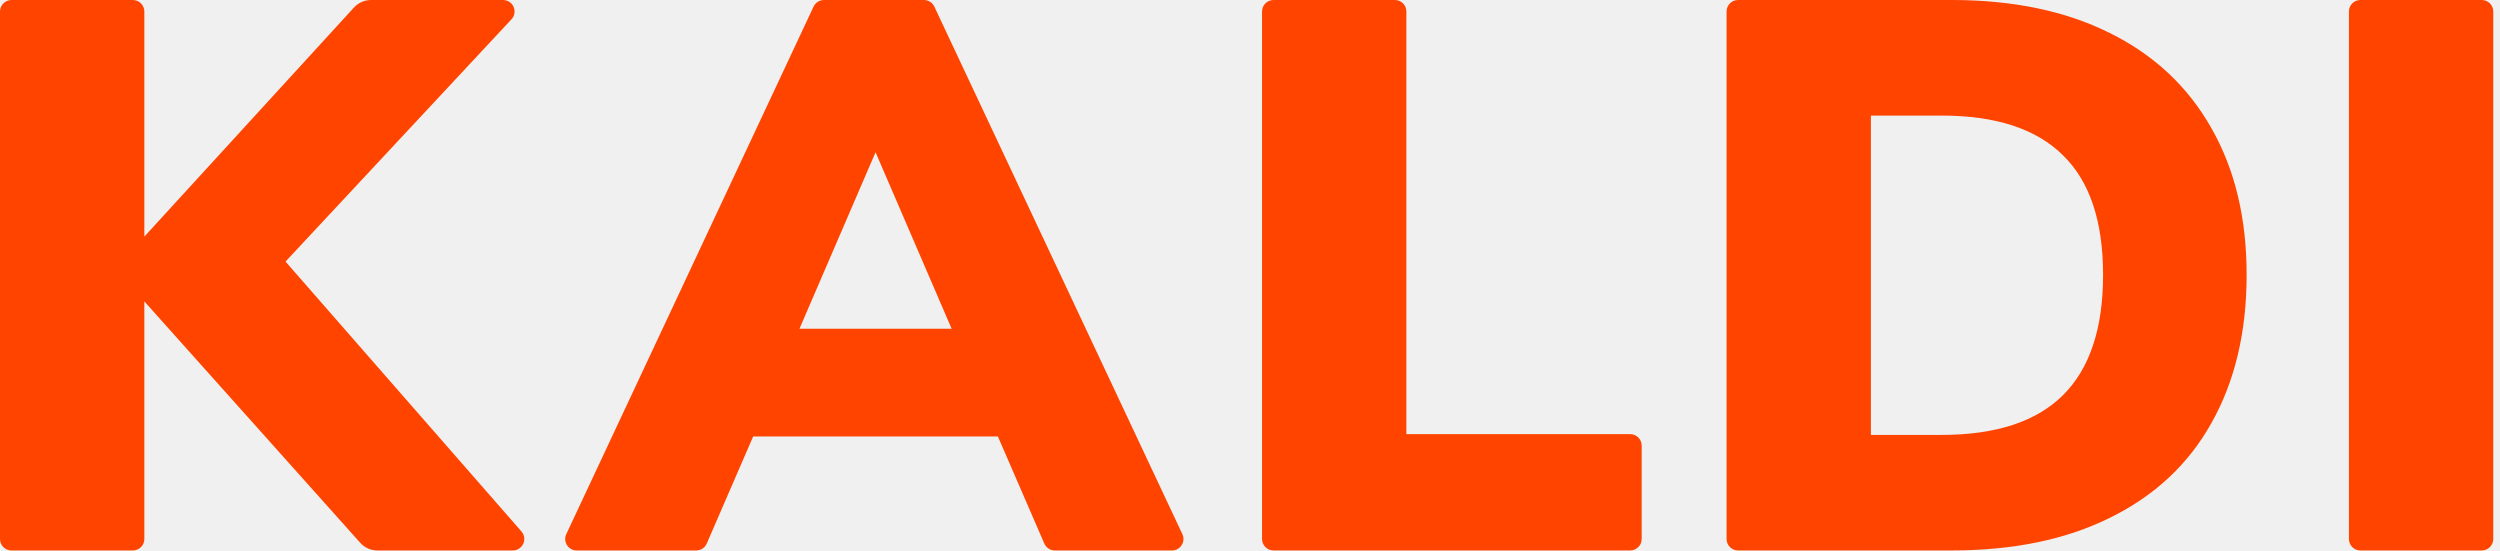
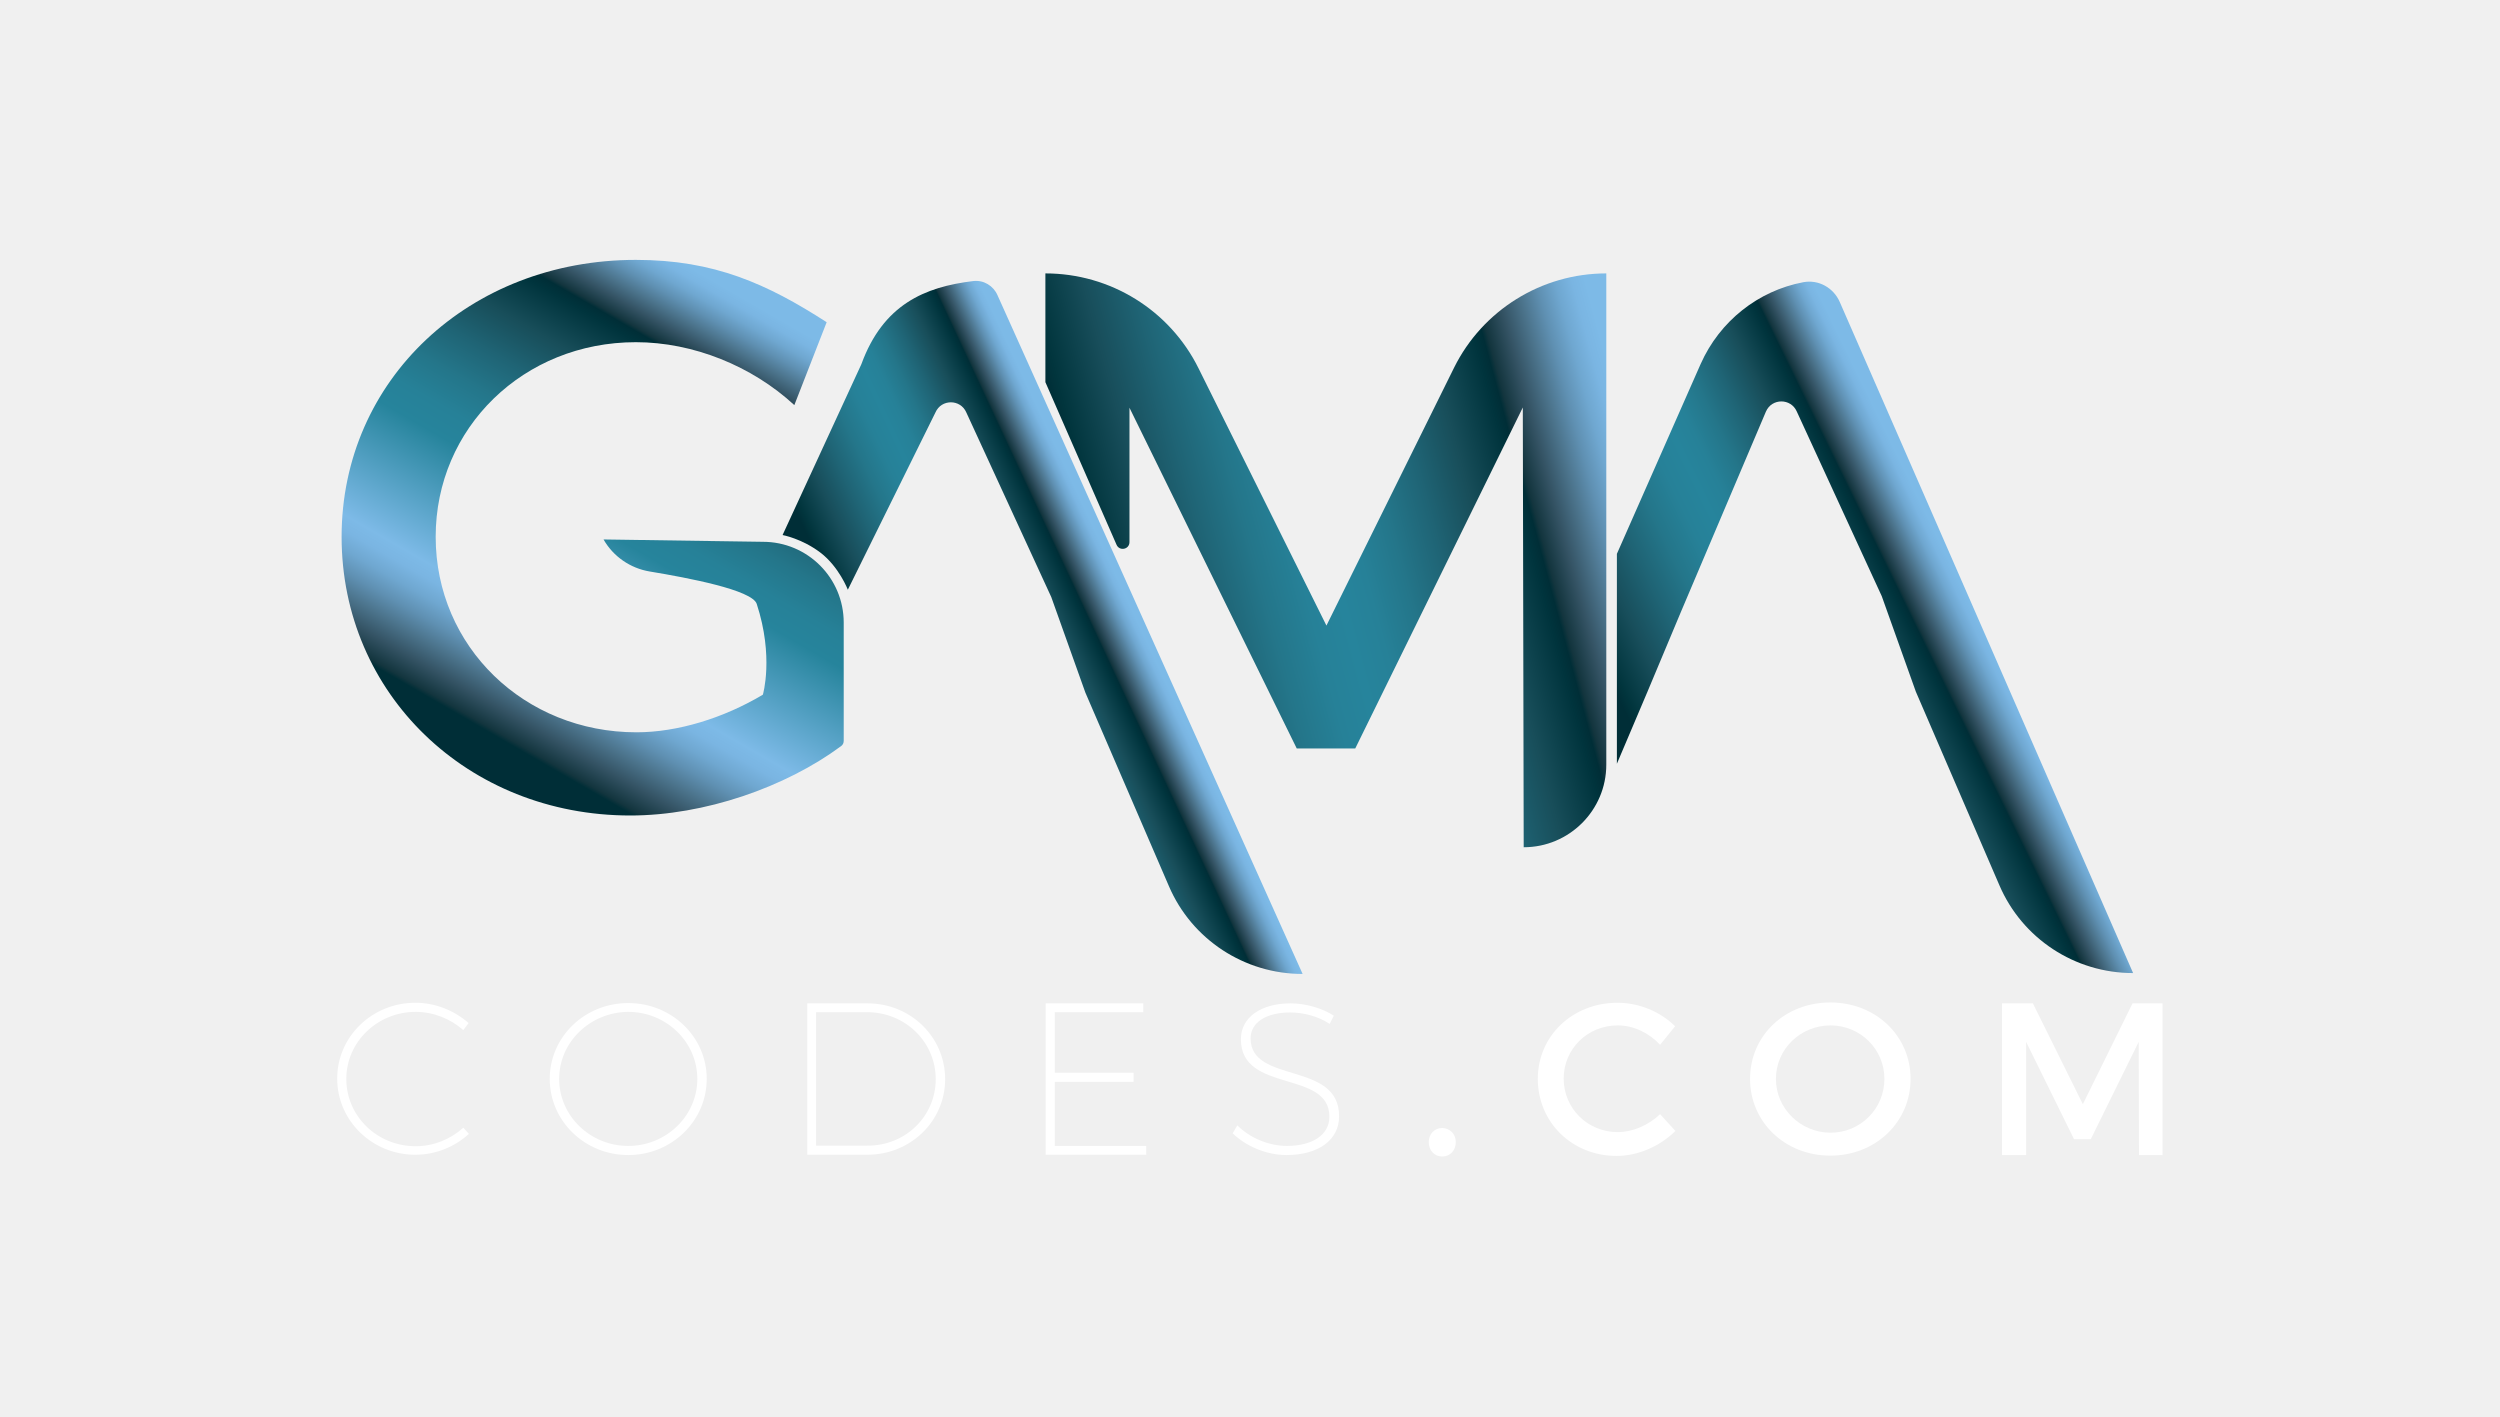
- <svg xmlns="http://www.w3.org/2000/svg" xmlns:xlink="http://www.w3.org/1999/xlink" viewBox="0 0 109 24">
-   <g transform="translate(-1470)">
-     <g style="mix-blend-mode:normal" transform="translate(1470)" fill="#f40">
-       <use xlink:href="#b" style="mix-blend-mode:normal" />
-       <use xlink:href="#c" style="mix-blend-mode:normal" />
-       <use xlink:href="#d" style="mix-blend-mode:normal" />
-       <use xlink:href="#e" style="mix-blend-mode:normal" />
-       <use xlink:href="#f" style="mix-blend-mode:normal" />
+ <svg xmlns="http://www.w3.org/2000/svg" version="1.1" id="Layer_1" x="0px" y="0px" viewBox="0 0 850.4 481.9" style="enable-background:new 0 0 850.4 481.9;" xml:space="preserve">
+   <style type="text/css">
+ 	.st0{fill:#FFFFFF;}
+ 	.st1{fill:url(#XMLID_2_);}
+ 	.st2{fill:url(#XMLID_3_);}
+ 	.st3{fill:url(#XMLID_4_);}
+ 	.st4{fill:url(#XMLID_5_);}
+ </style>
+   <g id="XMLID_859_">
+     <g id="XMLID_281_">
+       <g id="XMLID_291_">
+         <path id="XMLID_311_" class="st0" d="M141.4,344.2c-13,0-23.6,10.2-23.6,22.8c0,12.7,10.5,22.9,23.6,22.9     c6.1,0,11.9-2.4,16.2-6.3l1.9,2.1c-4.8,4.4-11.3,7.1-18.2,7.1c-14.7,0-26.6-11.6-26.6-25.9c0-14.3,11.9-25.8,26.6-25.8     c6.9,0,13.3,2.7,18.1,6.9l-1.8,2.4C153.3,346.6,147.5,344.2,141.4,344.2z" />
+         <path id="XMLID_308_" class="st0" d="M240.4,367c0,14.3-11.9,25.9-26.7,25.9s-26.7-11.6-26.7-25.9c0-14.3,11.9-25.8,26.7-25.8     S240.4,352.7,240.4,367z M190.2,367c0,12.6,10.6,22.8,23.5,22.8c12.9,0,23.5-10.2,23.5-22.8c0-12.6-10.6-22.8-23.5-22.8     C200.8,344.3,190.2,354.4,190.2,367z" />
+         <path id="XMLID_305_" class="st0" d="M321.5,367.1c0,14.3-11.8,25.7-26.5,25.7h-20.4v-51.5h20.5     C309.7,341.3,321.5,352.7,321.5,367.1z M318.3,367.1c0-12.7-10.4-22.8-23.4-22.8h-17.3v45.4h17.4     C308,389.8,318.3,379.7,318.3,367.1z" />
+         <path id="XMLID_303_" class="st0" d="M388.9,341.3v3h-30.1v20.6h26.8v3.1h-26.8v21.8h31.1v3h-34.2v-51.5H388.9z" />
+         <path id="XMLID_301_" class="st0" d="M438.9,344.4c-8.2,0-13.5,3.4-13.5,8.8c0,15.7,30.3,7.6,30.1,26.6c0,8-7.1,13.1-17.9,13.1     c-6.8,0-13.8-3-18.3-7.4l1.6-2.7c4.2,4.3,10.8,7,16.8,7c8.8,0,14.5-3.8,14.5-9.9c0.1-16.1-30.1-7.9-30.1-26.4     c0-7.4,6.8-12.2,16.9-12.2c5.2,0,10.9,1.7,14.7,4.2l-1.4,2.8C448.5,345.7,443.3,344.4,438.9,344.4z" />
+         <path id="XMLID_299_" class="st0" d="M495.2,388.5c0,2.9-2,4.9-4.6,4.9c-2.7,0-4.6-2.1-4.6-4.9c0-2.8,2-4.8,4.6-4.8     C493.2,383.8,495.2,385.7,495.2,388.5z" />
+         <path id="XMLID_297_" class="st0" d="M550.3,348.8c-10.3,0-18.4,8-18.4,18.1s8.1,18.2,18.4,18.2c5.2,0,10.5-2.4,14.4-6.1l5.2,5.7     c-5.2,5.2-12.7,8.5-20,8.5c-15.1,0-26.8-11.4-26.8-26.2c0-14.7,11.9-25.9,27.1-25.9c7.3,0,14.6,3,19.6,8l-5.1,6.3     C560.9,351.3,555.6,348.8,550.3,348.8z" />
+         <path id="XMLID_294_" class="st0" d="M649.9,367c0,14.7-11.9,26.1-27.3,26.1c-15.4,0-27.3-11.4-27.3-26.1c0-14.8,11.9-26,27.3-26     C638,341,649.9,352.3,649.9,367z M604.1,367c0,10.2,8.5,18.3,18.6,18.3c10.1,0,18.3-8.1,18.3-18.3c0-10.2-8.3-18.2-18.3-18.2     C612.5,348.8,604.1,356.8,604.1,367z" />
+         <path id="XMLID_292_" class="st0" d="M691.5,341.3l17,34.3l16.9-34.3h10.2v51.6h-8l-0.1-38.5l-16.3,33.1h-5.7l-16.3-33.1v38.5     h-8.2v-51.6H691.5z" />
+       </g>
+       <linearGradient id="XMLID_2_" gradientUnits="userSpaceOnUse" x1="166.45" y1="265.926" x2="262.952" y2="98.78">
+         <stop offset="7.526882e-002" style="stop-color:#002E37" />
+         <stop offset="8.300138e-002" style="stop-color:#13353E" />
+         <stop offset="0.121" style="stop-color:#345364" />
+         <stop offset="0.158" style="stop-color:#4B738B" />
+         <stop offset="0.193" style="stop-color:#5F90B2" />
+         <stop offset="0.226" style="stop-color:#6FA7D0" />
+         <stop offset="0.256" style="stop-color:#7AB5E2" />
+         <stop offset="0.28" style="stop-color:#7DBAE7" />
+         <stop offset="0.484" style="stop-color:#26849C" />
+         <stop offset="0.532" style="stop-color:#268198" />
+         <stop offset="0.591" style="stop-color:#24768A" />
+         <stop offset="0.657" style="stop-color:#1F6475" />
+         <stop offset="0.728" style="stop-color:#184E5A" />
+         <stop offset="0.801" style="stop-color:#00343D" />
+         <stop offset="0.817" style="stop-color:#002E37" />
+         <stop offset="0.823" style="stop-color:#13353E" />
+         <stop offset="0.85" style="stop-color:#345364" />
+         <stop offset="0.876" style="stop-color:#4B738B" />
+         <stop offset="0.901" style="stop-color:#5F90B2" />
+         <stop offset="0.924" style="stop-color:#6FA7D0" />
+         <stop offset="0.945" style="stop-color:#7AB5E2" />
+         <stop offset="0.962" style="stop-color:#7DBAE7" />
+       </linearGradient>
+       <path id="XMLID_288_" class="st1" d="M205.3,183.5l54.2,0.8c15.2,0,27.5,12.3,27.5,27.5V252c0,0.7-0.3,1.4-0.9,1.8    c-18.9,14-46.5,23.6-71.7,23.6c-55.3,0-98.2-41.4-98.2-94.8c0-53.4,43.5-94.2,100.1-94.2c26.7,0,44.7,8.2,64.9,21.2l-11,28.2    c-14.4-13.3-34.4-21.4-53.9-21.4c-38.2,0-68.1,29.1-68.1,66.2c0,37.4,30.2,66.5,68.3,66.5c13.9,0,29.6-4.8,43-12.8    c0,0,3.8-12.9-2.1-30.9c-1.6-4.7-23.1-8.8-36.4-11C214.4,193.3,208.6,189.3,205.3,183.5L205.3,183.5z" />
+       <g id="XMLID_286_">
+         <linearGradient id="XMLID_3_" gradientUnits="userSpaceOnUse" x1="299.117" y1="252.642" x2="390.484" y2="210.037">
+           <stop offset="7.526882e-002" style="stop-color:#002E37" />
+           <stop offset="9.561532e-002" style="stop-color:#01353D" />
+           <stop offset="0.185" style="stop-color:#184E5B" />
+           <stop offset="0.272" style="stop-color:#1F6475" />
+           <stop offset="0.352" style="stop-color:#24768A" />
+           <stop offset="0.425" style="stop-color:#268198" />
+           <stop offset="0.484" style="stop-color:#26849C" />
+           <stop offset="0.532" style="stop-color:#268198" />
+           <stop offset="0.591" style="stop-color:#24768A" />
+           <stop offset="0.657" style="stop-color:#1F6475" />
+           <stop offset="0.728" style="stop-color:#184E5A" />
+           <stop offset="0.801" style="stop-color:#00343D" />
+           <stop offset="0.817" style="stop-color:#002E37" />
+           <stop offset="0.823" style="stop-color:#13353E" />
+           <stop offset="0.85" style="stop-color:#345364" />
+           <stop offset="0.876" style="stop-color:#4B738B" />
+           <stop offset="0.901" style="stop-color:#5F90B2" />
+           <stop offset="0.924" style="stop-color:#6FA7D0" />
+           <stop offset="0.945" style="stop-color:#7AB5E2" />
+           <stop offset="0.962" style="stop-color:#7DBAE7" />
+         </linearGradient>
+         <path id="XMLID_287_" class="st2" d="M339.3,100.4c-1.4-3.2-4.7-5.2-8.2-4.8c-16.6,2-30.7,8-38.1,28.3L266.2,182     c0,0,6.6,1.2,12.9,6s9.3,12.6,9.3,12.6l29.8-60.3c2-4.6,8.5-4.6,10.5,0l28.9,62.8l11.6,32.5l28.4,65.8     c7.8,18.2,25.7,29.9,45.5,29.9L339.3,100.4z" />
+       </g>
+       <g id="XMLID_284_">
+         <linearGradient id="XMLID_4_" gradientUnits="userSpaceOnUse" x1="376.427" y1="207.321" x2="563.497" y2="157.196">
+           <stop offset="0" style="stop-color:#002E37" />
+           <stop offset="2.007879e-002" style="stop-color:#01353D" />
+           <stop offset="0.109" style="stop-color:#184E5B" />
+           <stop offset="0.194" style="stop-color:#1F6475" />
+           <stop offset="0.273" style="stop-color:#24768A" />
+           <stop offset="0.345" style="stop-color:#268198" />
+           <stop offset="0.403" style="stop-color:#26849C" />
+           <stop offset="0.455" style="stop-color:#268198" />
+           <stop offset="0.519" style="stop-color:#24768A" />
+           <stop offset="0.591" style="stop-color:#1F6475" />
+           <stop offset="0.667" style="stop-color:#184E5A" />
+           <stop offset="0.747" style="stop-color:#00343D" />
+           <stop offset="0.763" style="stop-color:#002E37" />
+           <stop offset="0.771" style="stop-color:#13353E" />
+           <stop offset="0.808" style="stop-color:#345364" />
+           <stop offset="0.844" style="stop-color:#4B738B" />
+           <stop offset="0.878" style="stop-color:#5F90B2" />
+           <stop offset="0.91" style="stop-color:#6FA7D0" />
+           <stop offset="0.939" style="stop-color:#7AB5E2" />
+           <stop offset="0.962" style="stop-color:#7DBAE7" />
+         </linearGradient>
+         <path id="XMLID_285_" class="st3" d="M494.6,125.1l-43.4,87.7l-43.5-87.5c-9.8-19.8-30-32.3-52.1-32.3V130l24.2,55.3     c1,2.3,4.4,1.6,4.4-0.9v-45.7l56.9,115.9H461L518,138.6l0.3,149.6h0c15.5,0,28.1-12.6,28.1-28.1V93     C524.4,93,504.3,105.5,494.6,125.1z" />
+       </g>
+       <g id="XMLID_282_">
+         <linearGradient id="XMLID_5_" gradientUnits="userSpaceOnUse" x1="554.304" y1="268.726" x2="677.475" y2="208.651">
+           <stop offset="7.526882e-002" style="stop-color:#002E37" />
+           <stop offset="9.561532e-002" style="stop-color:#01353D" />
+           <stop offset="0.185" style="stop-color:#184E5B" />
+           <stop offset="0.272" style="stop-color:#1F6475" />
+           <stop offset="0.352" style="stop-color:#24768A" />
+           <stop offset="0.425" style="stop-color:#268198" />
+           <stop offset="0.484" style="stop-color:#26849C" />
+           <stop offset="0.532" style="stop-color:#268198" />
+           <stop offset="0.591" style="stop-color:#24768A" />
+           <stop offset="0.657" style="stop-color:#1F6475" />
+           <stop offset="0.728" style="stop-color:#184E5A" />
+           <stop offset="0.801" style="stop-color:#00343D" />
+           <stop offset="0.817" style="stop-color:#002E37" />
+           <stop offset="0.823" style="stop-color:#13353E" />
+           <stop offset="0.85" style="stop-color:#345364" />
+           <stop offset="0.876" style="stop-color:#4B738B" />
+           <stop offset="0.901" style="stop-color:#5F90B2" />
+           <stop offset="0.924" style="stop-color:#6FA7D0" />
+           <stop offset="0.945" style="stop-color:#7AB5E2" />
+           <stop offset="0.962" style="stop-color:#7DBAE7" />
+         </linearGradient>
+         <path id="XMLID_283_" class="st4" d="M625.8,102.7c-2.1-4.8-7.2-7.7-12.4-6.7c-15.3,2.9-28.4,13.2-34.9,27.8L550,188.4v71.4     l10.4-24.5l11.4-27.2l28.9-68.1c2-4.6,8.5-4.6,10.5,0l28.9,62.8l11.6,32.5l28.4,65.8c7.8,18.2,25.7,29.9,45.5,29.9L625.8,102.7z" />
+       </g>
    </g>
  </g>
-   <defs>
-     <path id="b" d="M22.735 23.171c.283.323.053.829-.376.829h-5.907c-.285 0-.556-.121-.745-.333l-9.414-10.526v10.36c0 .276-.224.5-.5.5h-5.293c-.276 0-.5-.224-.5-.5v-23c0-.276.224-.5.5-.5h5.293c.276 0 .5.224.5.5v9.815l9.141-9.99c.19-.207.457-.325.738-.325h5.762c.437 0 .664.521.366.841l-9.851 10.563 10.287 11.767z" />
-     <path id="c" d="M45.991 24c-.199 0-.38-.118-.459-.301l-2.024-4.669h-10.67l-2.024 4.669c-.079.183-.259.301-.459.301h-5.212c-.366 0-.608-.381-.453-.712l10.782-23c.082-.176.259-.288.453-.288h4.358c.194 0 .37.112.453.287l10.815 23c.156.332-.086.713-.452.713h-5.108zm-11.135-9.668h6.635l-3.317-7.694-3.317 7.694z" />
-     <path id="d" d="M55.525 24c-.276 0-.5-.224-.5-.5v-23c0-.276.224-.5.5-.5h5.293c.276 0 .5.224.5.5v18.428h9.759c.276 0 .5.224.5.5v4.072c0 .276-.224.5-.5.5h-15.552z" />
-     <path id="e" d="M75.279.5c0-.276.224-.5.5-.5h9.315c2.667 0 4.959.477 6.874 1.43 1.938.953 3.42 2.338 4.446 4.153 1.026 1.793 1.539 3.926 1.539 6.4 0 2.496-.513 4.652-1.539 6.468-1.003 1.793-2.474 3.166-4.412 4.119-1.915.953-4.218 1.43-6.908 1.43h-9.315c-.276 0-.5-.224-.5-.5v-23zm9.37 18.462c2.371 0 4.138-.579 5.301-1.736 1.163-1.157 1.744-2.905 1.744-5.242 0-2.338-.581-4.074-1.744-5.209-1.163-1.157-2.93-1.736-5.301-1.736h-3.078v13.923h3.078z" />
-     <path id="f" d="M102.913 24c-.276 0-.5-.224-.5-.5v-23c0-.276.224-.5.5-.5h5.293c.276 0 .5.224.5.5v23c0 .276-.224.5-.5.5h-5.293z" />
-   </defs>
</svg>
